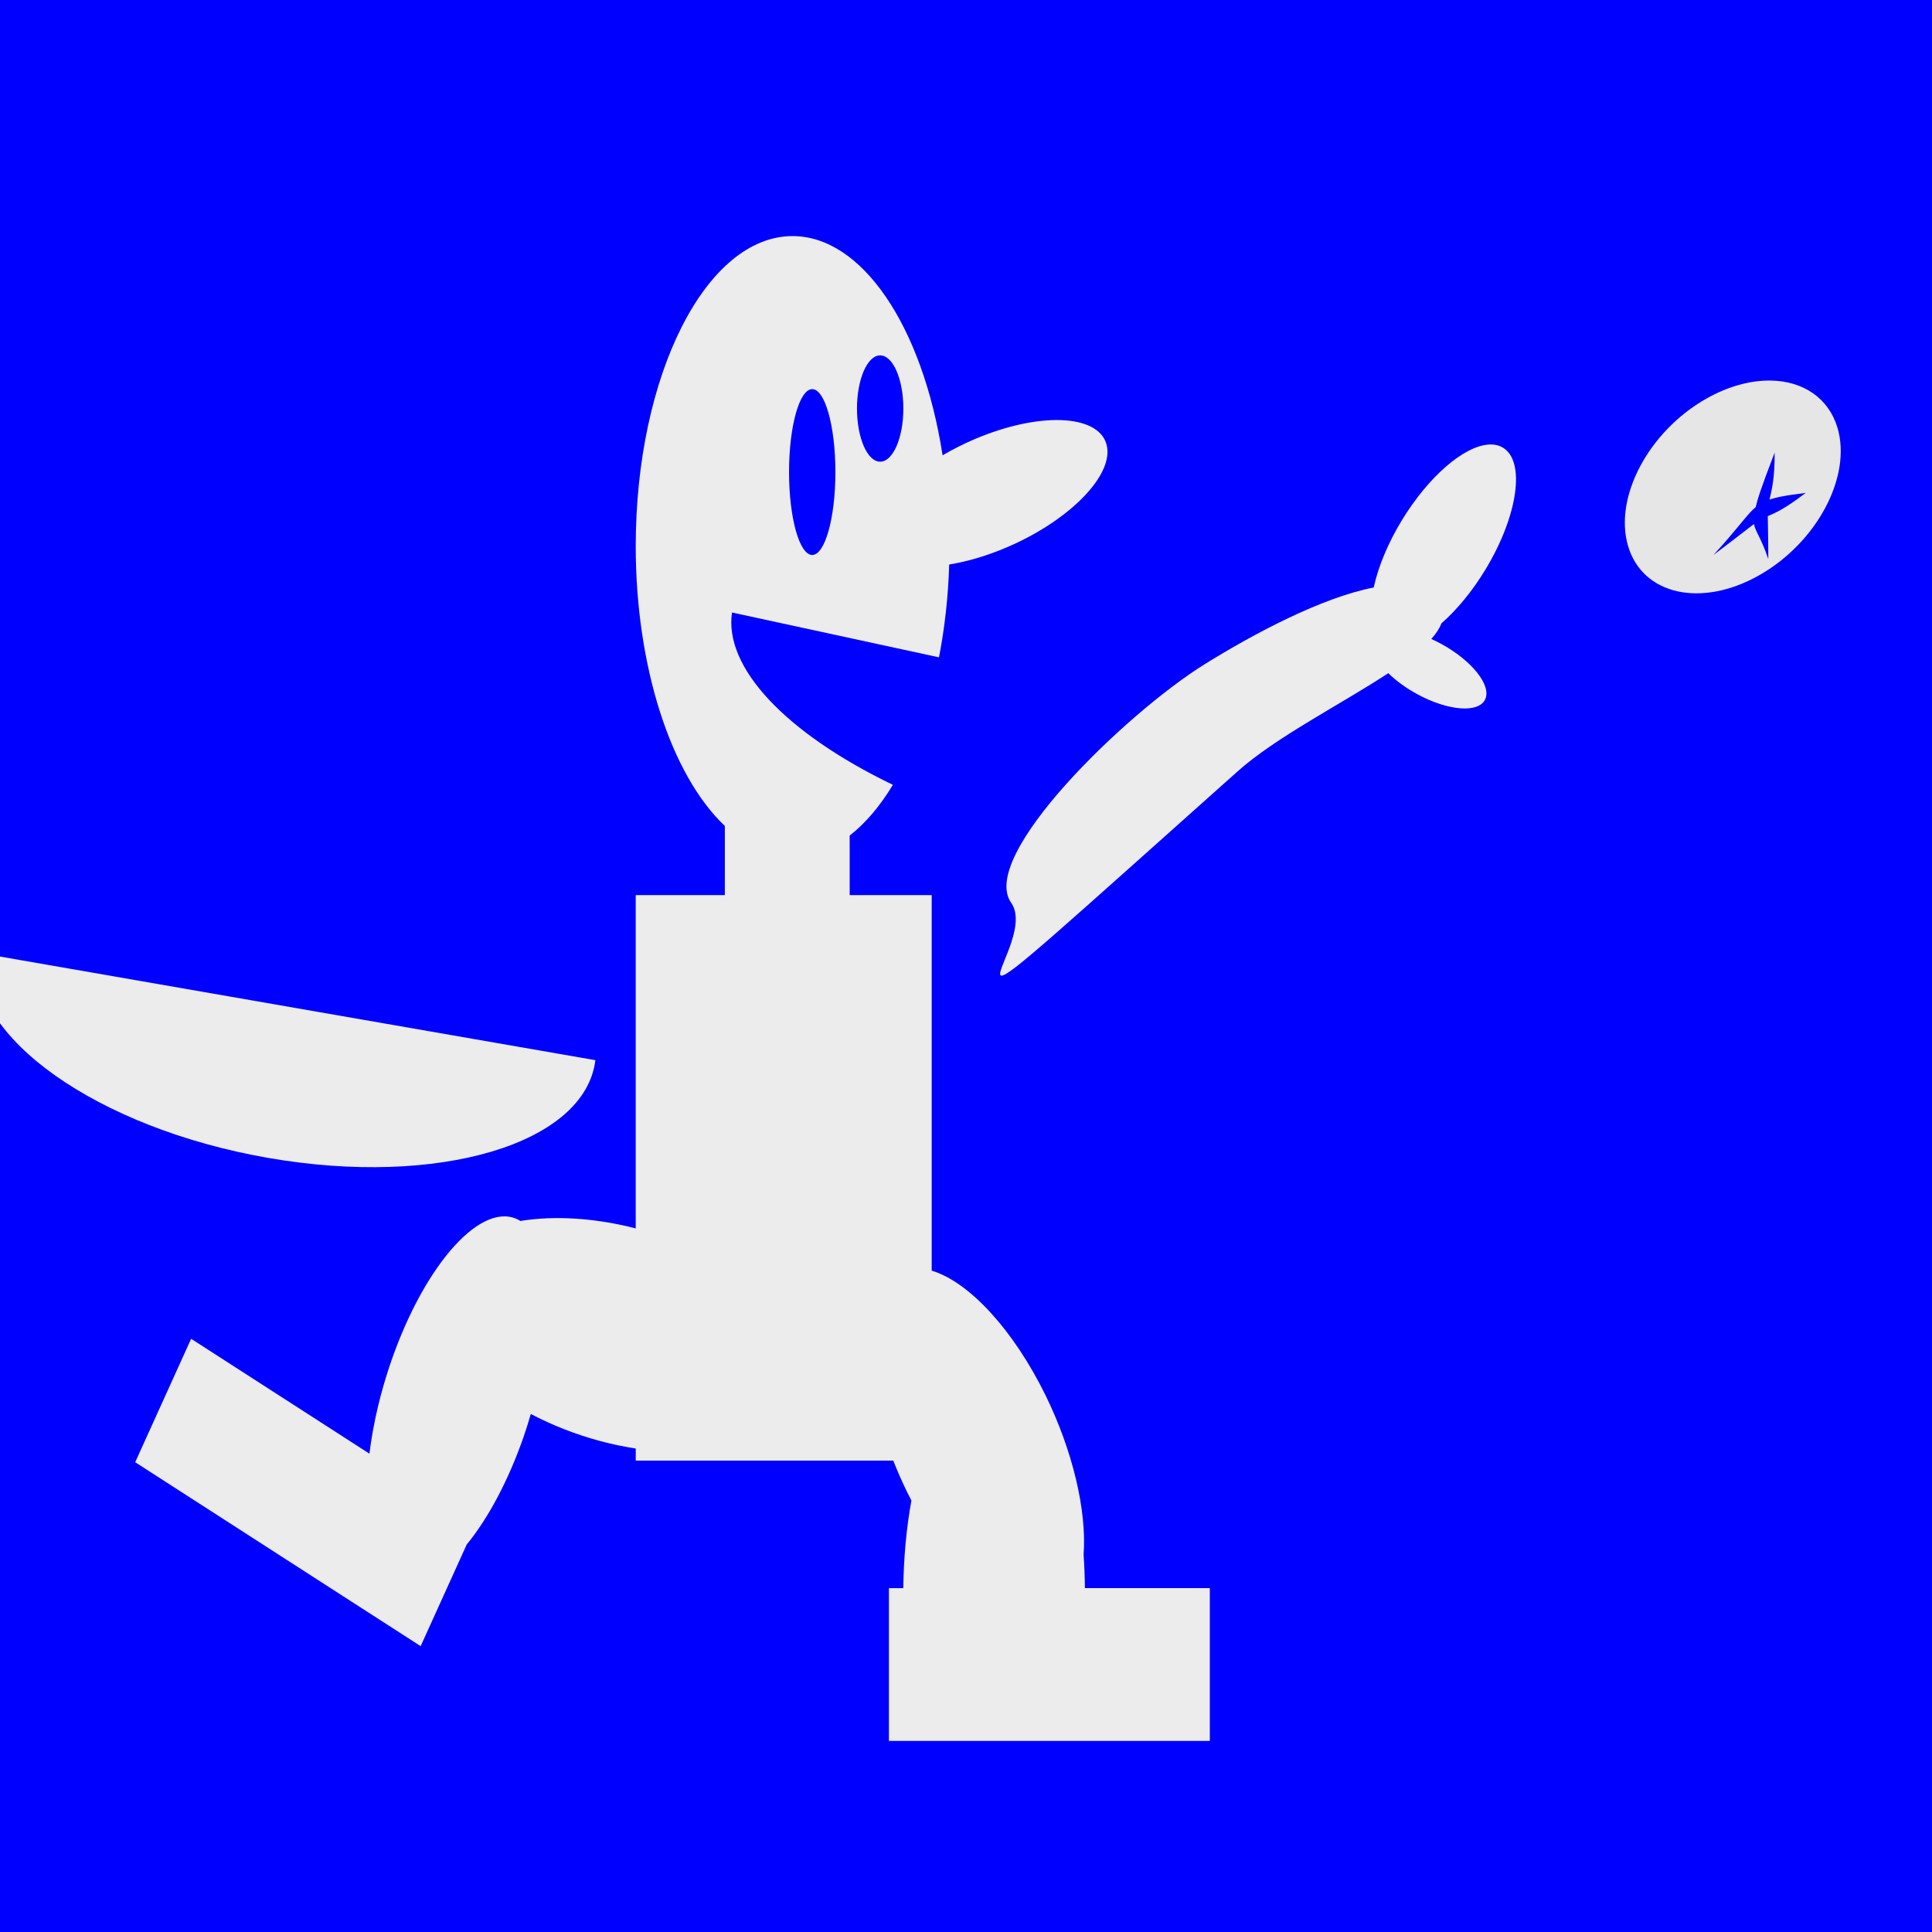
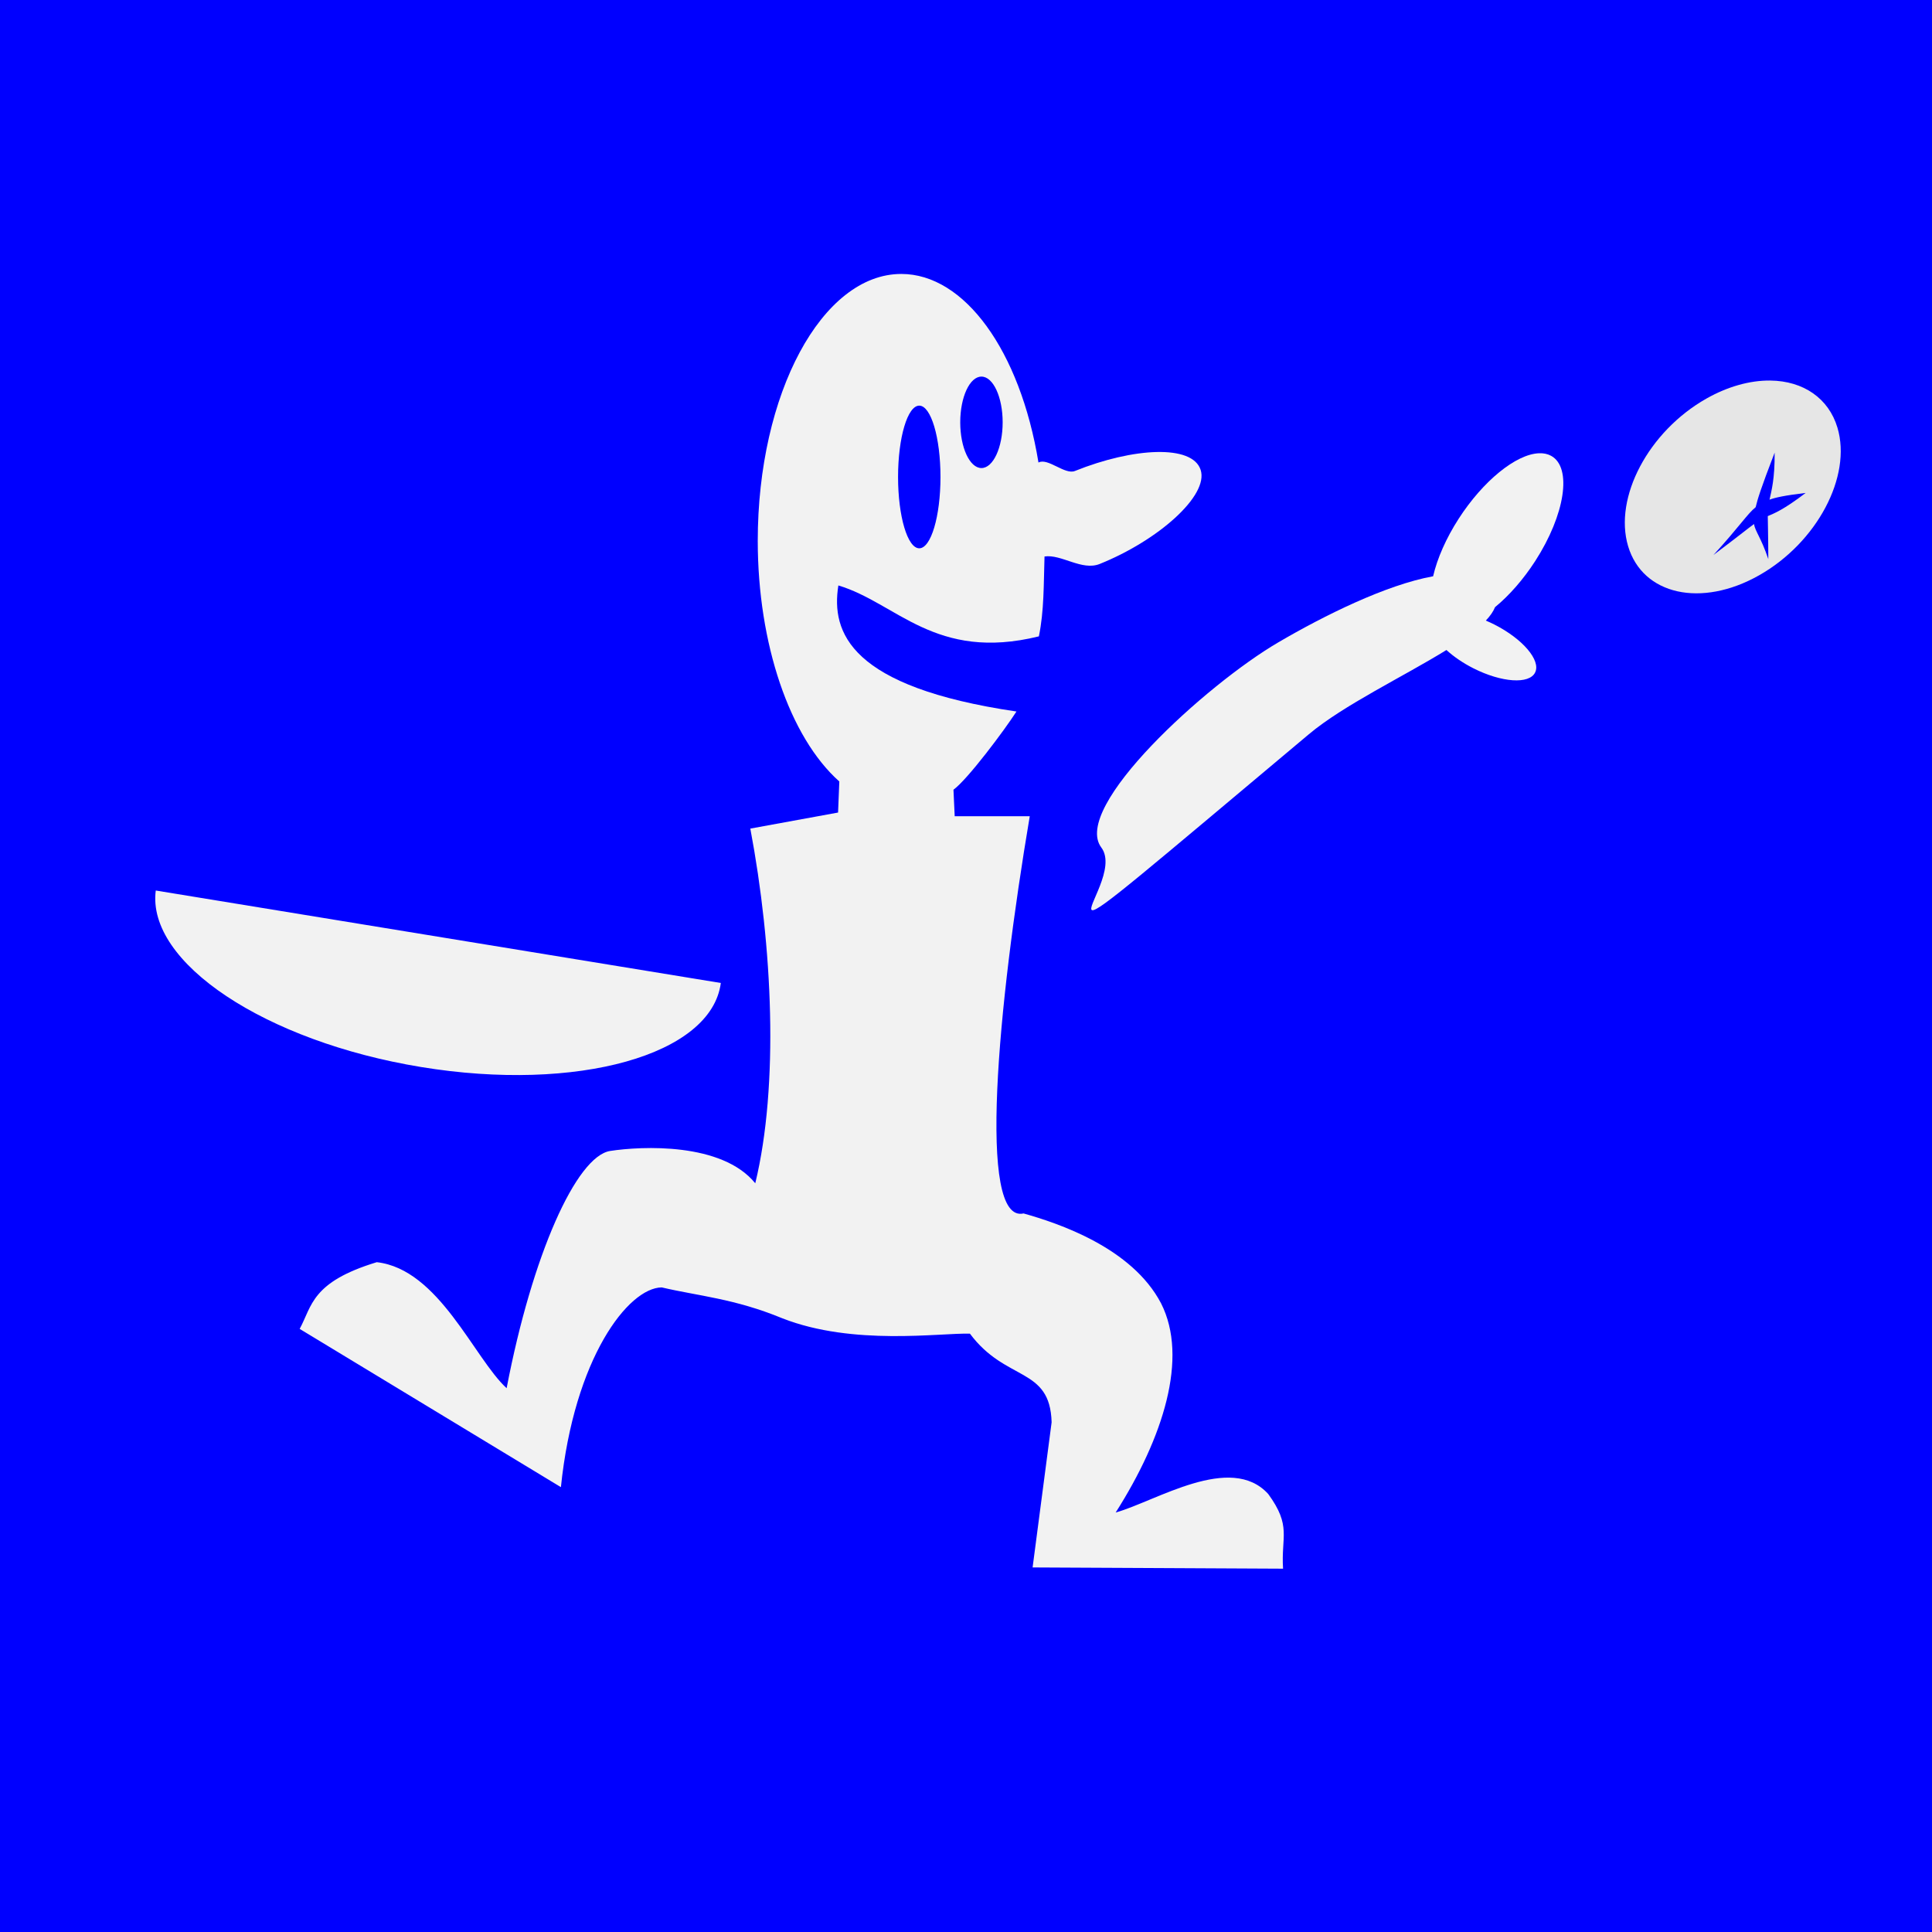
<svg xmlns="http://www.w3.org/2000/svg" width="400" height="400" viewBox="0 0 105.833 105.833" version="1.1" id="svg8">
  <defs id="defs2" />
  <g id="layer1" transform="translate(0,-191.1667)" style="display:inline" />
  <g id="layer2" transform="translate(0,93.13333)" style="display:inline">
    <rect style="fill:#0000ff;fill-opacity:1;stroke-width:0.265" id="rect820" width="113.633" height="109.797" x="-5.599" y="-95.853" />
  </g>
  <g id="layer3" style="display:inline">
-     <g id="g183" transform="matrix(1.092749,0,0,1.162265,65.71365,-8.36472)" style="fill:#ececec">
-       <path id="path464" d="m -20.403,18.324 a 7.865,14.628 0 0 0 -7.865,14.628 7.865,14.628 0 0 0 4.468,13.174 v 3.258 h -4.468 V 65.093 a 9.627,5.076 15.362 0 0 -5.788,-0.35 3.723,8.989 18.601 0 0 -0.037,-0.026 3.723,8.989 18.601 0 0 -6.426,6.617 3.723,8.989 18.601 0 0 -1.098,4.376 l -8.938,-5.415 -2.804,5.818 14.31,8.669 2.309,-4.79 a 3.723,8.989 18.601 0 0 2.848,-5.066 3.723,8.989 18.601 0 0 0.365,-1.086 9.627,5.076 15.362 0 0 3.447,1.268 9.627,5.076 15.362 0 0 1.813,0.359 v 0.569 h 12.91 a 8.987,4.125 64.004 0 0 0.688,1.473 8.987,4.125 64.004 0 0 0.221,0.408 4.558,10.721 0 0 0 -0.406,4.131 h -0.721 v 7.201 H 0.511 V 82.047 H -5.75 a 4.558,10.721 0 0 0 -0.066,-1.57 8.987,4.125 64.004 0 0 -1.908,-7.518 8.987,4.125 64.004 0 0 -5.707,-5.875 V 49.384 h -4.111 v -2.806 a 7.865,14.628 0 0 0 2.166,-2.391 18.848,7.383 11.927 0 1 -8.065,-8.122 l 10.376,2.113 a 7.865,14.628 0 0 0 0.512,-4.376 2.665,6.26 67.174 0 0 2.887,-0.808 2.665,6.26 67.174 0 0 4.99,-4.88 2.665,6.26 67.174 0 0 -6.62,-0.212 2.665,6.26 67.174 0 0 -1.589,0.754 7.865,14.628 0 0 0 -7.517,-10.332 z m 4.389,5.623 a 1.162,2.505 0 0 1 1.162,2.505 1.162,2.505 0 0 1 -1.162,2.505 1.162,2.505 0 0 1 -1.162,-2.505 1.162,2.505 0 0 1 1.162,-2.505 z m -3.406,1.591 a 1.162,3.908 0 0 1 1.162,3.907 1.162,3.908 0 0 1 -1.162,3.908 1.162,3.908 0 0 1 -1.162,-3.908 1.162,3.908 0 0 1 1.162,-3.907 z m -41.824,26.561 a 15.685,7.194 9.794 0 0 14.547,9.671 15.685,7.194 9.794 0 0 16.406,-4.606 z" style="display:inline;fill:#ececec;fill-opacity:1;stroke-width:0.066" />
-       <path id="path527" d="m 14.527,28.147 a 2.389,5.483 33.749 0 0 -4.399,3.586 2.389,5.483 33.749 0 0 -1.4,3.153 c -2.573,0.466 -5.98,2.155 -8.489,3.625 -3.94,2.308 -11.34,9.028 -9.686,11.234 1.654,2.206 -6.78,9.018 11.372,-6.209 1.9,-1.594 5.185,-3.159 7.533,-4.611 a 3.152,1.328 27.121 0 0 1.472,1 3.152,1.328 27.121 0 0 3.388,0.227 3.152,1.328 27.121 0 0 -2.234,-2.622 3.152,1.328 27.121 0 0 -0.469,-0.217 c 0.238,-0.25 0.409,-0.496 0.505,-0.735 a 2.389,5.483 33.749 0 0 2.2,-2.524 2.389,5.483 33.749 0 0 0.876,-5.764 2.389,5.483 33.749 0 0 -0.669,-0.143 z" style="display:inline;opacity:1;fill:#ececec;fill-opacity:1;stroke-width:0.201" />
+     <g id="g342" transform="translate(-7.050242,2.073601)" style="fill:#f2f2f2">
+       <path d="m 56.424,12.933 c -4.344,2.91e-4 -7.865,6.549 -7.865,14.628 0.004,5.624 1.741,10.746 4.468,13.174 l -0.068,1.702 -4.807,0.879 c 1.218,6.451 1.573,14.058 0.271,19.429 -1.827,-2.25 -6.225,-2.035 -7.952,-1.77 -1.846,0.301 -4.263,5.669 -5.668,12.996 -1.787,-1.643 -3.706,-6.519 -7.113,-6.903 -3.588,1.09 -3.54,2.393 -4.224,3.654 l 14.31,8.669 c 0.73,-7.078 3.688,-10.917 5.522,-10.942 2.002,0.47 3.994,0.612 6.612,1.694 3.884,1.52 8.627,0.792 10.272,0.84 1.974,2.652 4.39,1.798 4.475,4.854 v 0 l -1.042,7.952 13.72,0.068 c -0.115,-1.769 0.479,-2.321 -0.812,-4.09 -2.054,-2.263 -6.143,0.39 -8.358,1.014 2.607,-4.097 3.999,-8.473 2.489,-11.455 -1.596,-3.058 -5.641,-4.395 -7.533,-4.928 -2.548,0.576 -1.41,-11.415 0.338,-21.758 h -4.111 l -0.068,-1.453 c 0.786,-0.575 2.803,-3.276 3.451,-4.285 -9.115,-1.342 -10.166,-4.325 -9.756,-6.905 3.191,0.952 5.302,4.186 10.984,2.789 0.29,-1.401 0.26,-2.877 0.309,-4.376 0.92,-0.138 2.048,0.801 3.022,0.41 3.206,-1.289 5.981,-3.744 5.531,-5.151 -0.45,-1.406 -3.684,-1.231 -6.89,0.058 -0.549,0.221 -1.489,-0.742 -1.994,-0.463 C 62.927,17.124 59.878,12.933 56.424,12.933 Z m 4.389,5.623 c 0.642,-3.97e-4 1.162,1.121 1.162,2.505 -2.4e-5,1.384 -0.52,2.505 -1.162,2.505 -0.642,-2.13e-4 -1.162,-1.122 -1.162,-2.505 2.4e-5,-1.383 0.52,-2.505 1.162,-2.505 z m -3.406,1.591 c 0.642,3.17e-4 1.162,1.75 1.162,3.907 3.4e-5,2.158 -0.52,3.907 -1.162,3.908 -0.642,5.29e-4 -1.162,-1.749 -1.162,-3.908 5.1e-5,-2.158 0.52,-3.908 1.162,-3.907 z M 15.583,46.708 c -0.514,3.942 5.999,8.272 14.547,9.671 8.548,1.399 15.893,-0.663 16.406,-4.606 z" style="display:inline;fill:#f2f2f2;fill-opacity:1;stroke-width:0.066" id="path464" />
+       <path id="path527" d="m 91.354,22.755 a 2.389,5.483 33.749 0 0 -4.399,3.586 2.389,5.483 33.749 0 0 -1.4,3.153 c -2.573,0.466 -5.98,2.155 -8.489,3.625 -3.94,2.308 -11.34,9.028 -9.686,11.234 1.654,2.206 -6.78,9.018 11.372,-6.209 1.9,-1.594 5.185,-3.159 7.533,-4.611 a 3.152,1.328 27.121 0 0 1.472,1 3.152,1.328 27.121 0 0 3.388,0.227 3.152,1.328 27.121 0 0 -2.234,-2.622 3.152,1.328 27.121 0 0 -0.469,-0.217 c 0.238,-0.25 0.409,-0.496 0.505,-0.735 a 2.389,5.483 33.749 0 0 2.2,-2.524 2.389,5.483 33.749 0 0 0.876,-5.764 2.389,5.483 33.749 0 0 -0.669,-0.143 z" style="display:inline;opacity:1;fill:#f2f2f2;fill-opacity:1;stroke-width:0.201" />
    </g>
  </g>
  <g id="layer10">
    <path style="display:inline;opacity:1;fill:#e6e6e6;fill-opacity:1;stroke-width:0.04" d="m 96.966,20.846 a 4.778,6.789 46.223 0 0 -3.489,0.987 4.778,6.789 46.223 0 0 -4.291,8.086 4.778,6.789 46.223 0 0 7.177,1.595 4.778,6.789 46.223 0 0 4.291,-8.086 4.778,6.789 46.223 0 0 -3.687,-2.582 z m 0.247,3.952 c 0.013,1.437 -0.178,2.1 -0.28,2.574 0.318,-0.116 0.789,-0.227 1.979,-0.369 -1.217,0.926 -1.713,1.115 -2.075,1.269 -4.35e-4,0.365 0.026,0.957 0.029,2.354 -0.405,-1.197 -0.71,-1.499 -0.785,-1.92 -0.314,0.229 -0.86,0.674 -2.22,1.696 1.449,-1.584 1.841,-2.236 2.313,-2.62 0.099,-0.424 0.273,-1.001 1.038,-2.984 z" id="path432" />
  </g>
</svg>
